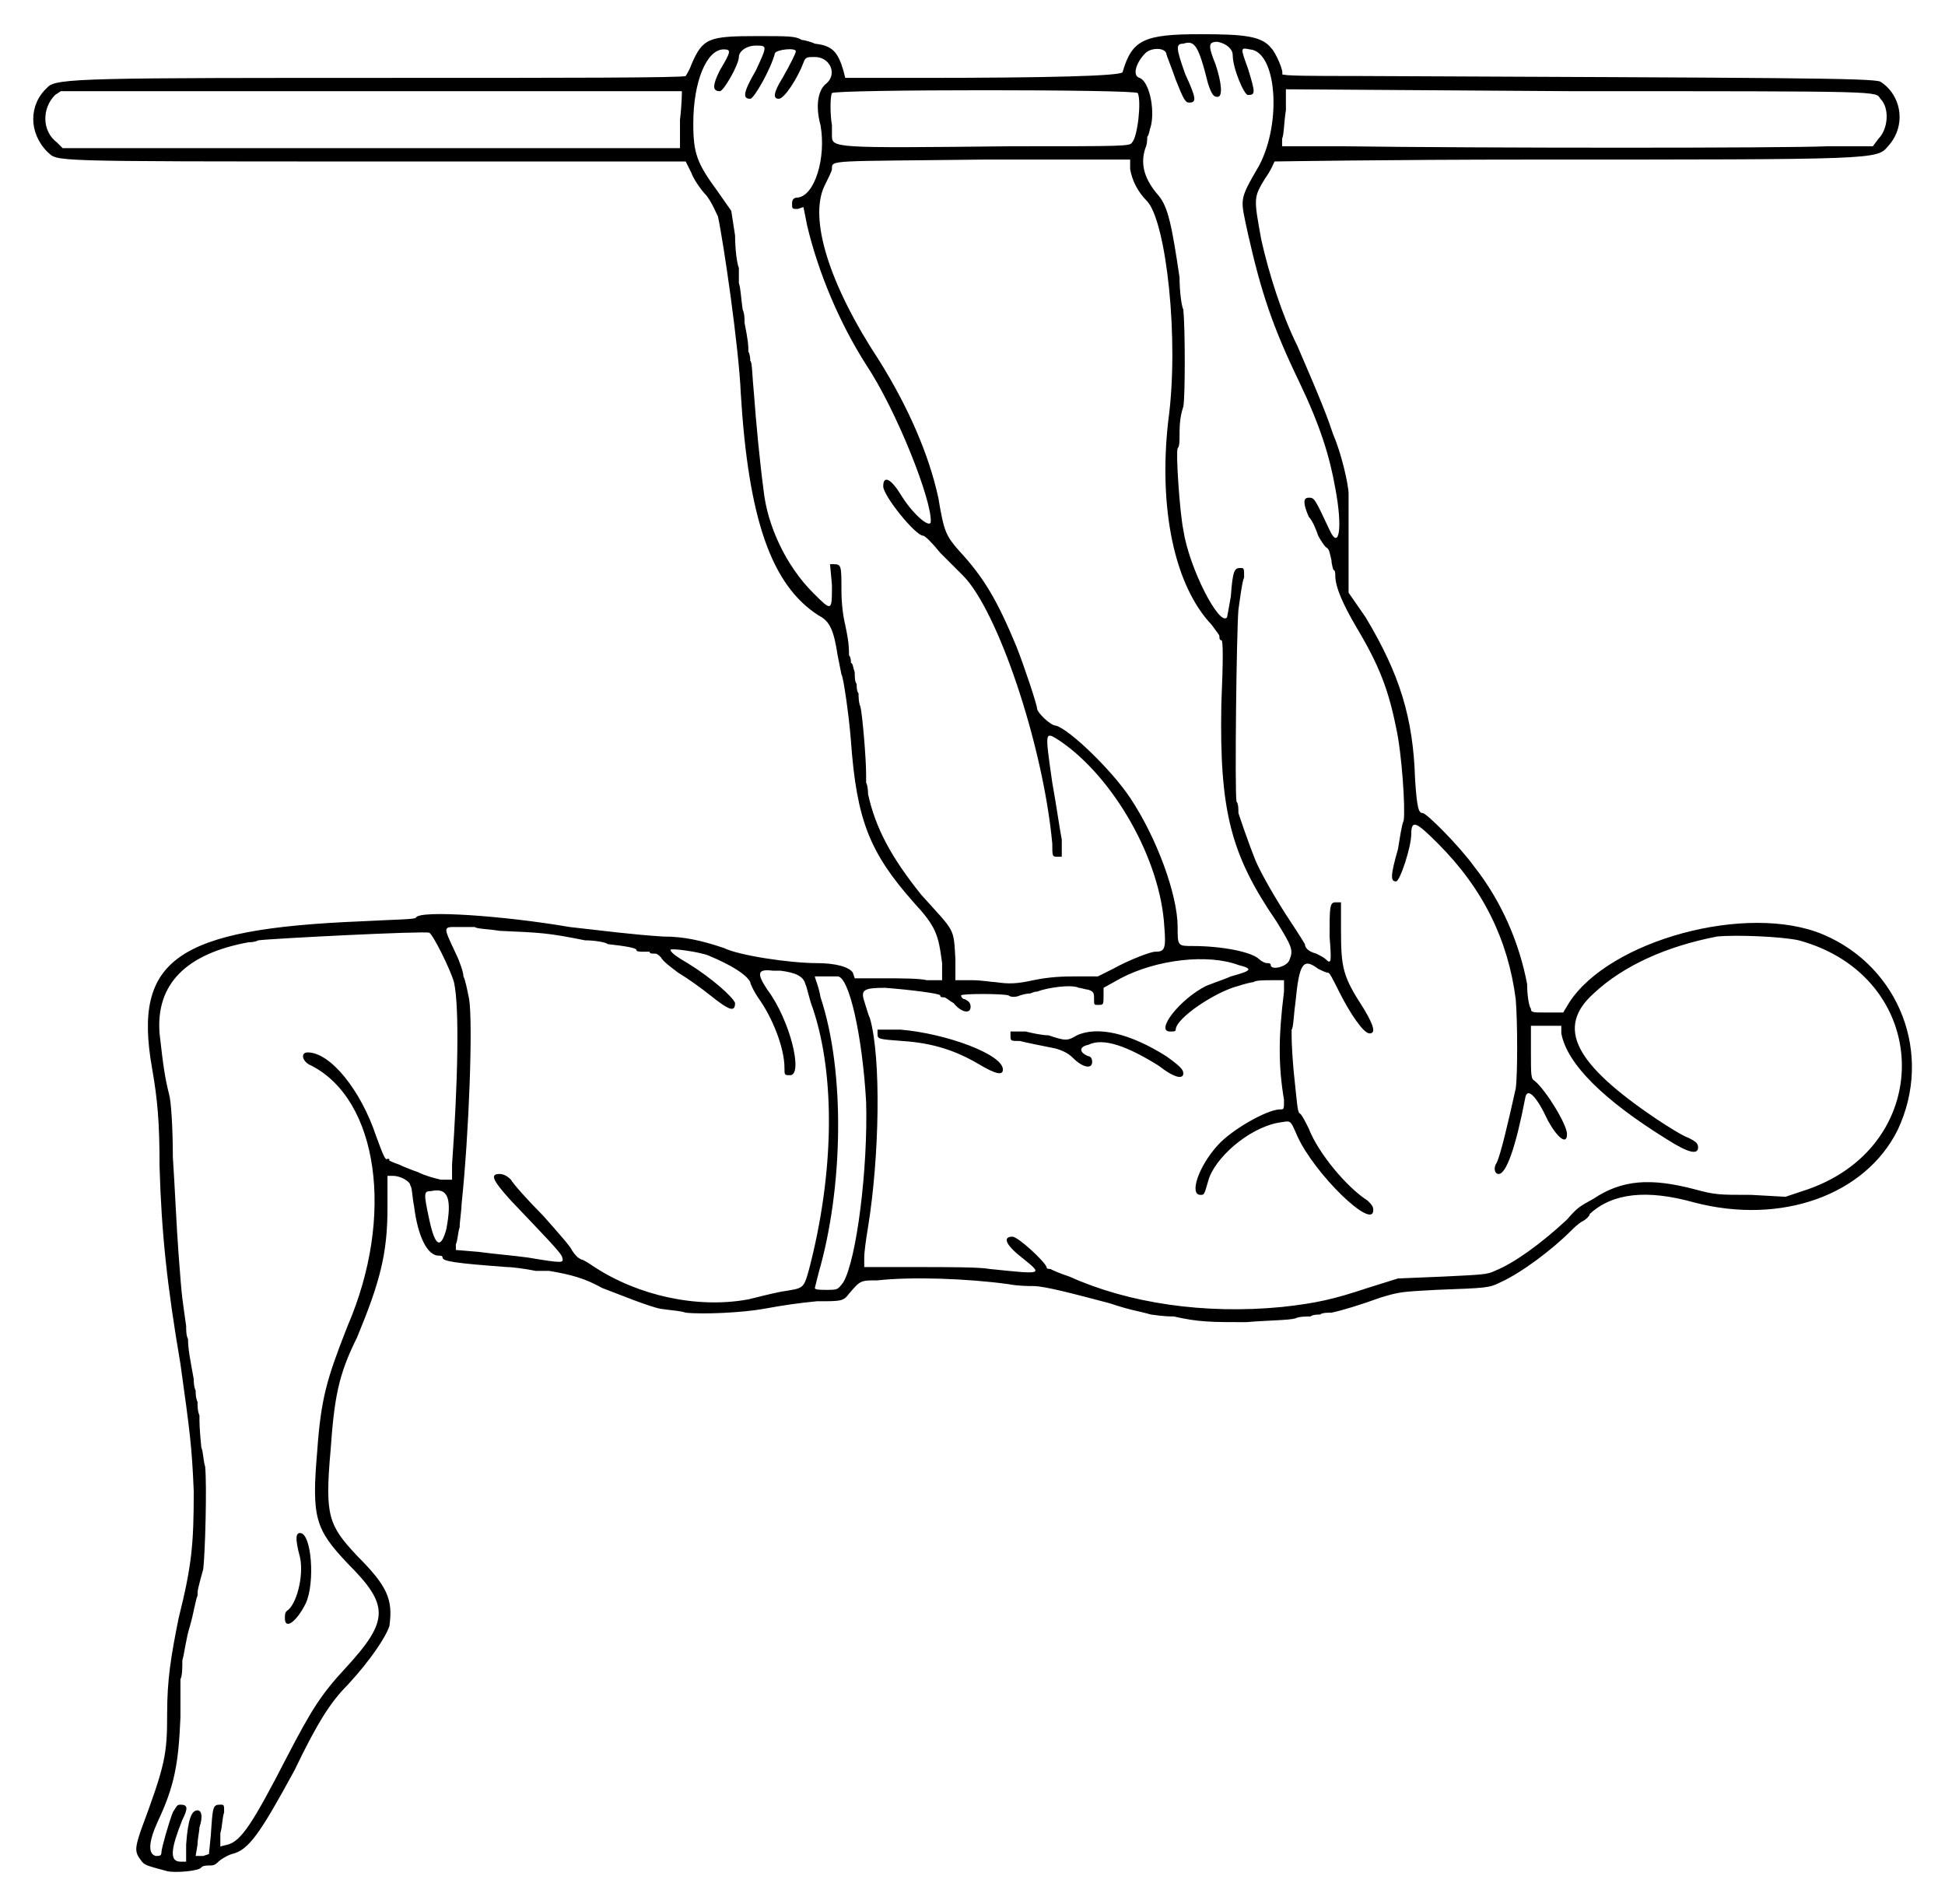
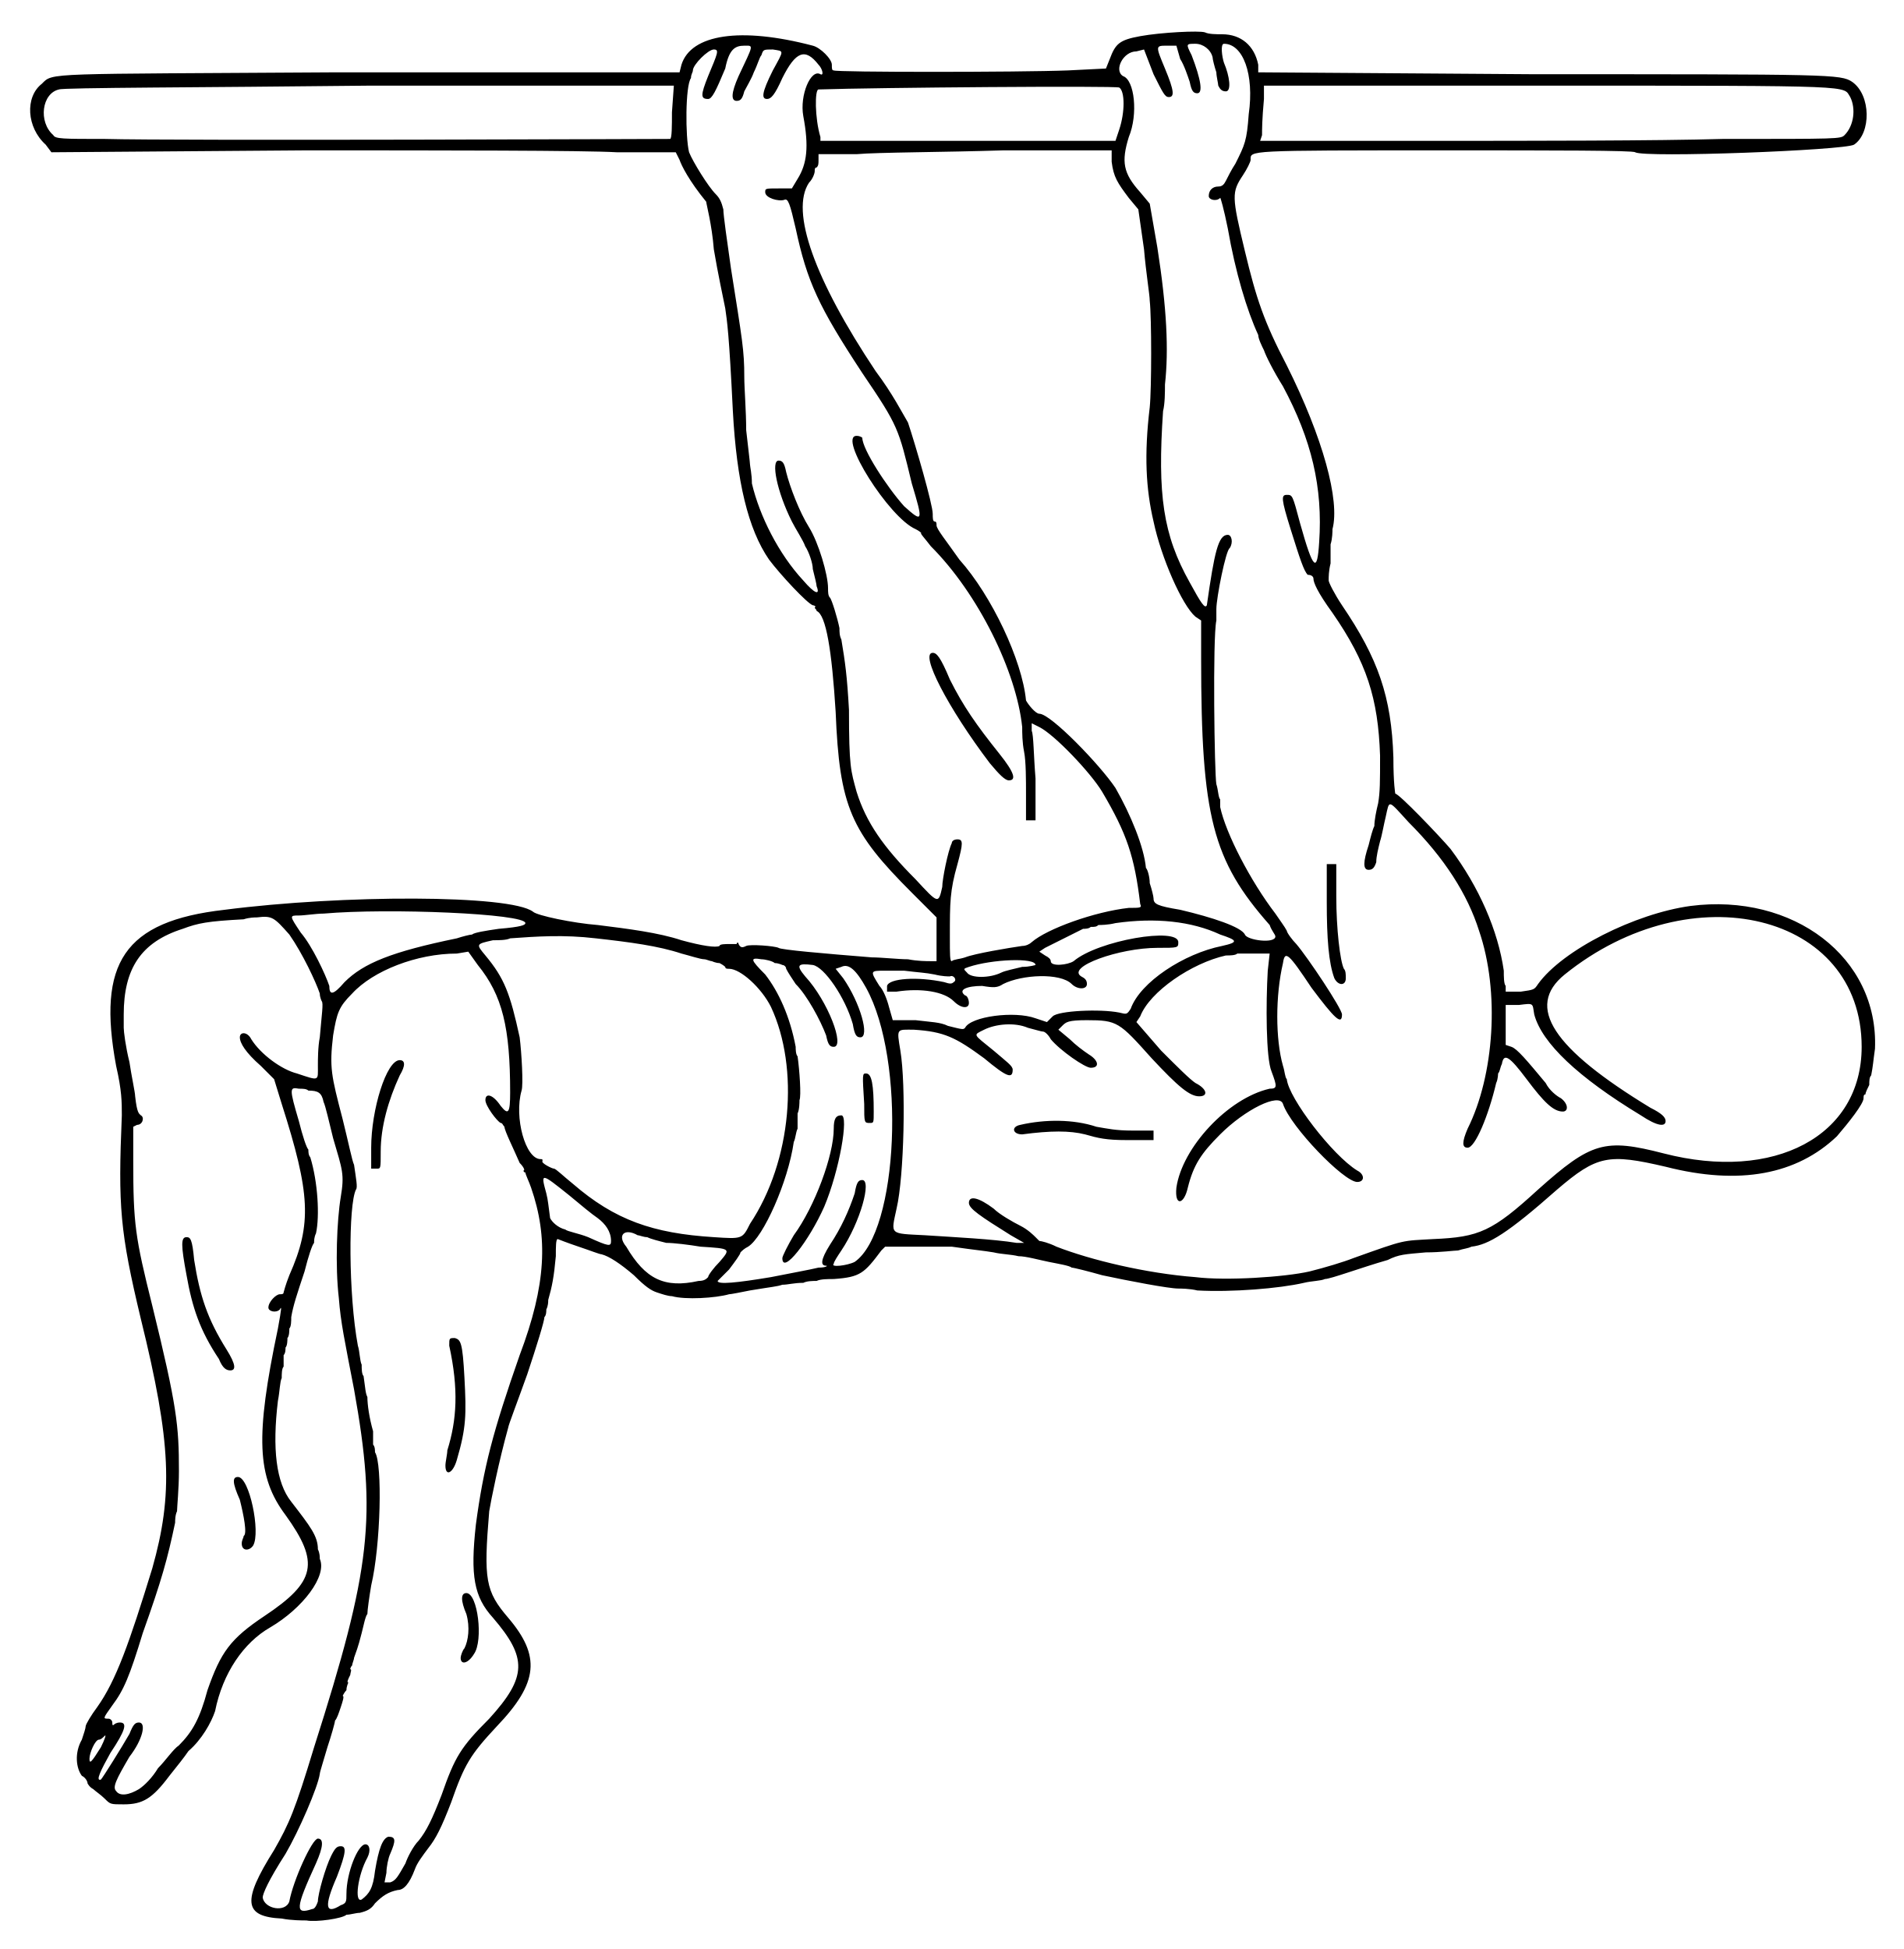
- <svg xmlns="http://www.w3.org/2000/svg" viewBox="0 0 1024 1002" width="1024" height="1002" role="img" aria-label="Advanced Tuck Front Lever">
-   <path fill="currentColor" fill-rule="evenodd" transform="translate(0 0)" d="M88 985C77 982 76 982 74 979C71 975 71 973 74 964C87 929 88 924 88 902C88 884 90 872 94 852C101 824 102 813 102 785C101 761 100 754 95 718C88 677 85 649 84 614C84 591 83 579 80 562C70 505 93 489 190 485C209 484 219 484 219 483C221 479 265 482 300 488C318 490 333 492 349 493C360 493 369 495 381 499C389 503 416 507 430 507C440 507 447 509 449 512L450 515 L466 515C474 515 484 515 488 516L496 516 L496 507C494 492 493 488 481 475C458 449 451 432 448 390C447 377 444 356 443 355C443 355 442 350 441 345C439 332 437 327 431 324C406 308 394 273 390 207C389 183 381 128 378 114C377 112 375 107 372 103C369 100 365 94 364 91L361 85 L198 85C21 85 31 85 25 80C15 70 15 55 25 46C29 41 47 41 212 41C293 41 360 41 361 40C361 40 363 37 364 34C370 20 373 19 399 19C415 19 419 19 422 21C423 21 427 22 429 23C438 24 441 27 444 37L445 41 L484 41C552 41 590 40 591 38C596 21 602 18 632 18C655 18 664 19 669 25C672 28 676 38 675 39C675 40 692 40 713 40C936 41 986 41 990 43C1001 50 1004 66 994 77C988 84 989 84 806 84C732 84 671 85 671 85C671 85 669 90 666 94C660 104 660 104 664 126C668 144 675 166 683 182C696 212 699 220 702 229C706 238 710 255 710 260C710 261 710 273 710 286L710 312 L719 325C737 355 744 378 745 410C746 426 747 428 749 428C751 428 768 445 776 456C791 475 800 497 804 518C804 524 805 530 806 531C806 533 807 533 814 533L823 533 L826 528C847 495 920 475 960 492C1000 509 1018 555 999 595C982 629 938 645 892 633C867 626 849 628 837 639C837 640 835 642 833 643C831 644 828 647 827 648C817 658 801 670 790 675C784 678 783 678 756 679C738 680 737 680 727 683C716 687 706 690 701 691C699 691 696 691 695 692C694 692 691 692 690 693C688 693 684 693 682 694C679 695 668 695 656 696C638 696 631 696 618 693C616 693 613 693 606 692C599 690 596 690 584 686C565 681 550 677 544 677C542 677 536 677 531 676C509 673 480 672 462 674C453 674 453 674 447 681C444 685 443 685 430 685C420 686 413 687 402 689C391 691 370 692 361 691C358 690 355 690 348 689C342 688 325 681 317 678C308 673 301 671 289 669C287 669 284 669 282 669C277 668 270 667 267 667C240 665 233 664 233 662C233 661 232 661 231 661C225 661 220 651 218 635C217 630 217 625 216 624C216 622 211 619 207 619L204 619 L204 636C204 660 200 675 188 704C178 724 176 736 174 764C171 798 173 803 188 819C204 835 207 842 205 856C203 862 195 874 183 887C174 896 167 907 155 932C137 965 131 974 122 976C119 977 116 979 115 980C114 981 113 982 111 982C109 982 107 982 106 983C105 985 92 986 88 985ZM98 971C99 957 101 953 104 953C106 953 107 956 105 962C105 964 104 968 104 971L103 977 L107 977L110 976 L111 966C112 951 112 950 116 950C118 950 118 950 118 954C117 957 117 962 116 965L116 972 L120 971C127 969 133 960 151 925C164 900 169 892 182 878C205 853 205 845 183 823C166 805 164 799 167 764C169 736 172 726 183 698C208 640 199 579 164 561C159 559 158 554 162 554C174 554 190 574 198 598C202 609 203 611 204 610C205 610 205 610 205 611C205 611 207 612 210 613C212 614 217 616 220 617C224 619 228 620 232 621L238 621 L238 613C241 571 242 530 239 517C237 510 228 492 226 491C223 490 144 494 136 495C134 496 132 496 131 496C98 502 82 518 84 544C86 562 87 568 89 576C90 579 91 593 91 609C92 624 93 647 94 660C96 687 96 683 98 698C98 700 98 703 99 705C99 710 100 715 102 726C102 727 102 730 103 732C103 733 103 736 104 738C104 740 104 743 105 745C105 749 105 752 106 762C107 764 107 769 108 772C109 782 108 818 107 826C104 837 104 837 104 840C103 842 102 849 100 856C98 862 97 871 96 874C96 878 96 882 95 884C95 885 95 894 95 904C94 928 92 940 83 959C78 970 78 976 82 977C84 977 85 977 85 975C85 973 89 959 91 954C93 951 93 950 95 950C99 950 99 952 96 958C90 973 89 980 95 980L98 980 L98 971ZM150 852C150 850 150 849 151 848C156 845 160 830 158 820C155 809 156 807 158 807C164 807 166 833 161 844C156 854 150 858 150 852ZM675 688C693 686 702 684 720 678L736 673 L760 672C780 671 783 671 787 669C797 665 811 655 825 642C831 635 832 635 839 631C854 621 869 620 892 626C903 629 905 629 922 629L940 630 L952 626C1020 602 1017 514 947 495C938 493 914 492 904 493C878 498 855 508 839 523C819 541 829 560 872 589C878 593 886 598 889 599C893 601 894 602 894 604C894 608 889 607 878 600C844 579 825 560 822 544L822 540 L814 540L806 540 L806 554C806 566 806 568 808 569C814 574 825 592 825 597C825 603 820 599 815 590C809 577 804 572 803 578C798 604 793 618 789 618C787 618 786 615 788 612C790 608 794 591 798 573C799 566 799 538 798 526C794 495 781 468 757 444C746 433 743 431 743 439C743 446 737 464 735 464C732 464 732 461 736 447C737 441 738 434 739 432C740 426 738 396 735 383C731 363 726 350 714 330C707 318 703 309 703 303C703 302 703 300 702 300C702 300 701 297 701 295C700 291 700 289 698 288C697 287 695 284 694 282C693 279 691 274 689 272C686 265 686 262 689 262C692 262 692 262 700 279C705 290 707 278 703 257C700 240 695 224 684 201C670 172 664 154 657 123C653 104 652 106 663 87C675 64 672 27 658 26C653 25 653 25 657 36C661 49 661 50 657 50C655 50 649 36 649 29C649 26 646 23 641 22C636 22 636 24 640 34C643 43 644 51 641 51C639 51 638 50 636 44C631 24 629 21 623 23C619 23 619 25 624 39C630 52 630 54 626 54C624 54 623 52 619 42C617 36 614 29 614 28C613 25 606 25 603 28C598 33 596 40 600 41C605 43 608 57 606 66C605 69 605 71 604 72C604 73 604 76 603 78C600 87 603 95 610 103C615 109 617 119 621 146C621 153 622 161 623 163C624 173 624 209 623 214C621 220 621 225 621 230C621 232 621 235 620 236C619 238 621 269 623 279C626 299 642 330 646 325C646 325 647 320 648 314C649 300 650 299 653 299C655 299 655 299 655 304C654 306 653 314 652 321C651 333 650 416 651 422C652 423 652 426 652 428C653 431 657 443 661 453C664 460 672 474 680 486C684 492 687 497 687 497C687 499 689 501 693 502C695 503 697 504 698 505C701 508 701 506 700 493C700 478 700 475 703 475L706 475 L706 489C706 510 707 514 718 531C724 541 724 544 721 544C718 544 711 534 705 522C701 514 700 512 699 512C698 512 696 511 694 510C686 504 684 507 682 528C681 535 681 541 680 542C680 547 680 551 681 563C683 582 683 584 684 586C685 586 687 590 689 594C694 607 709 625 720 632C722 634 723 635 723 637C723 648 692 618 683 598C679 589 680 590 673 591C657 594 639 610 636 622C634 629 634 629 632 629C626 629 631 614 641 603C648 595 667 584 674 584C676 584 676 584 676 579C673 561 673 546 676 522L676 516 L669 516C666 516 661 516 660 517C659 517 655 518 652 519C640 522 619 536 619 542C619 543 618 543 616 543C608 543 621 526 635 519C640 517 646 515 648 514C659 511 660 510 652 508C636 502 609 505 590 515L581 520 L581 524C581 529 581 529 578 529C576 529 576 529 576 526C576 523 576 522 573 521C572 521 569 520 568 520C564 518 551 520 546 522C544 522 543 523 542 523C542 523 540 523 537 524C535 525 532 525 531 524C528 523 506 523 506 524C506 525 507 526 508 526C510 527 511 528 511 530C511 534 506 533 502 528C500 527 498 525 497 525C496 525 495 525 495 524C495 523 479 521 466 520C455 520 453 521 455 527C456 530 457 534 458 536C464 557 463 609 457 646C456 652 455 659 455 662L455 667 L483 667C499 667 516 667 521 668C550 671 549 671 538 662C529 655 528 651 533 651C536 651 550 664 551 667C551 668 552 668 553 668C555 669 557 670 563 672C594 686 634 692 675 688ZM394 684C398 683 406 681 411 680C423 678 423 679 426 668C439 618 440 567 428 531C426 526 425 520 424 518C423 514 419 512 411 511C410 511 408 511 407 511C399 510 398 512 404 521C416 537 423 566 416 566C413 566 413 566 413 562C413 552 407 536 399 525C397 522 395 518 395 517C393 513 385 508 373 503C368 501 353 499 353 500C353 501 355 503 362 507C375 515 386 525 387 528C387 533 384 532 374 524C369 520 362 515 357 512C353 509 349 506 348 504C347 503 346 502 345 502C343 502 342 502 342 501C342 501 341 501 339 501C337 501 335 501 335 500C335 499 329 498 320 497C319 496 313 495 308 495C288 491 285 491 263 490C257 489 251 489 250 488C250 488 246 488 242 488C233 488 233 487 240 502C242 506 244 512 244 514C245 516 246 521 247 526C249 539 247 596 243 634C243 637 242 643 242 646C241 649 241 653 240 655L240 658 L252 659C259 660 271 661 278 662C296 665 297 665 296 662C296 660 287 651 269 632C259 621 258 618 263 618C265 618 267 619 269 621C270 623 278 632 286 640C294 649 301 657 301 658C303 661 304 662 306 663C307 663 310 665 313 667C336 682 367 689 394 684ZM444 675C451 663 457 615 456 580C454 545 447 514 441 514C438 514 430 514 429 514C429 515 431 519 432 525C445 564 444 625 431 670C430 674 429 678 429 678C429 679 432 679 435 679C441 679 441 679 444 675ZM235 647C238 631 236 625 227 627C223 627 223 628 226 642C229 656 232 658 235 647ZM610 561C594 551 581 546 573 550C568 551 568 554 573 556C574 556 575 557 575 559C575 563 570 562 565 557C562 554 559 553 556 552C546 550 541 549 537 548C532 548 532 548 532 545L532 543 L540 543C544 544 549 545 552 545C561 548 562 548 567 545C578 540 595 544 614 556C621 561 623 563 623 565C623 568 619 568 610 561ZM515 560C503 553 491 549 475 548C462 547 462 547 462 544L462 542 L474 542C498 544 528 555 528 563C528 566 525 566 515 560ZM544 516C549 515 555 514 565 514L578 514 L586 510C595 505 606 501 608 501C613 501 614 500 613 488C611 452 586 409 558 390C550 385 550 384 554 412C556 423 558 437 559 442L559 451 L557 451C554 451 554 451 554 444C549 391 525 321 507 303C505 301 500 296 495 291C491 286 487 282 486 282C482 282 465 261 465 256C465 250 469 252 474 260C480 270 489 278 490 275C491 264 472 216 456 192C442 170 431 144 425 119L423 109 L420 110C417 110 417 110 417 107C417 105 418 104 420 104C429 103 435 83 432 66C429 55 431 47 435 44C441 39 437 30 429 30C425 30 424 30 423 33C420 41 413 52 410 52C407 52 407 49 412 41C416 34 419 28 419 27C419 25 409 26 408 28C406 36 397 52 395 52C391 52 391 49 398 37C404 24 404 24 398 24C393 24 389 27 389 30C389 34 381 48 379 48C375 48 375 45 379 37C385 27 385 26 381 26C372 26 365 43 365 65C365 81 367 86 378 101L385 111 L387 124C387 131 388 139 389 141C389 143 389 147 389 149C390 152 390 156 391 163C392 165 392 168 392 170C394 180 394 182 394 185C395 187 395 189 395 190C396 190 396 198 397 208C398 222 400 243 402 258C404 277 414 298 428 312C438 322 438 322 438 308L437 297 L439 297C443 297 443 298 443 311C443 318 444 325 445 329C446 334 447 338 447 345C448 346 448 348 448 349C449 349 449 351 450 354C450 356 450 359 451 360C451 361 451 364 452 365C452 366 452 370 453 372C454 376 456 399 456 408C456 409 456 411 456 412C457 414 457 417 457 418C461 436 469 451 485 471C503 491 502 488 503 505L503 516 L512 516C517 516 522 517 524 517C531 518 535 518 544 516ZM679 505C681 500 680 498 672 485C648 450 642 427 643 371C644 347 644 337 643 337C642 337 642 336 642 335C642 334 640 332 638 329C618 308 610 267 615 222C621 179 614 117 604 106C599 101 596 95 595 89L595 84 L518 84C436 85 438 84 438 89C438 90 436 94 434 98C426 115 436 149 463 190C478 214 489 239 494 262C497 280 498 282 505 290C518 304 525 316 535 340C539 350 546 371 546 373C546 375 553 382 556 382C563 384 585 405 595 420C609 441 620 471 620 488C620 498 620 498 628 498C643 498 659 501 663 505C664 506 666 507 667 507C668 507 669 507 669 508C669 511 678 509 679 505ZM358 63C359 55 359 48 359 48C359 48 285 48 195 48L32 48 L29 50C22 57 22 69 30 75L33 78 L195 78L358 78 L358 63ZM596 75C599 72 601 53 599 49C598 47 440 47 438 49C437 51 437 60 438 66C438 68 438 70 438 71C438 78 437 78 532 77C592 77 595 77 596 75ZM962 77L986 77 L989 73C994 68 995 57 990 52C987 48 995 48 827 48L677 47 L677 58C676 64 676 71 675 73L675 77 L707 77C781 78 940 78 962 77Z" />
+ <svg xmlns="http://www.w3.org/2000/svg" viewBox="0 0 1000 1024" width="1000" height="1024" role="img" aria-label="Advanced Tuck Front Lever">
+   <path fill="currentColor" fill-rule="evenodd" transform="translate(0 0)" d="M161 1009C159 1009 153 1009 148 1008C128 1007 127 999 144 972C152 958 155 951 165 918C195 824 198 797 186 730C181 704 179 695 178 682C176 665 177 641 179 629C181 617 180 615 175 598C173 590 171 581 170 579C169 574 167 573 162 573C161 572 159 572 157 572C152 571 152 572 157 589C159 597 161 603 162 604C162 605 162 607 163 608C167 621 168 639 166 648C165 650 165 652 165 653C164 654 162 660 160 668C156 680 154 686 153 692C153 694 153 697 152 698C152 699 152 702 151 703C151 704 151 707 150 708C150 709 150 711 149 712C149 714 149 716 149 718C148 719 148 722 148 724C147 726 147 731 146 736C143 761 145 779 153 789C163 802 167 807 167 814C168 816 168 818 168 819C172 828 159 845 142 855C128 863 117 879 113 899C111 905 106 914 99 920C97 923 93 928 89 933C80 945 75 948 65 948C58 948 58 948 55 945C53 943 50 941 49 940C47 939 46 937 46 937C46 936 45 934 43 933C40 929 39 921 43 914C44 911 45 908 45 907C45 906 48 901 51 897C61 883 68 863 80 824C91 785 90 758 74 693C63 647 62 634 64 586C64 579 64 573 61 560C51 506 65 484 118 478C180 470 268 470 280 479C282 481 301 485 314 486C330 488 346 490 358 494C369 497 376 498 378 497C378 496 381 496 383 496C385 496 387 496 387 496C387 495 388 495 388 496C389 498 390 498 392 497C394 496 407 497 409 498C410 499 433 501 458 503C463 503 472 504 477 504C482 505 487 505 489 505L492 505 L492 494L492 482 L479 469C447 437 441 424 439 374C437 342 434 323 429 321C429 320 428 320 428 319C429 319 428 318 427 318C424 317 410 302 404 294C393 278 387 253 385 216C383 175 382 169 381 162C380 157 377 143 375 131C374 118 371 107 371 106C362 95 358 87 357 84L355 80 L324 80C307 79 233 79 160 79L27 80 L24 76C14 67 13 51 22 44C28 38 23 39 177 38C255 38 328 38 338 38L357 38 L358 34C363 18 389 14 427 24C431 25 437 31 437 34C437 36 437 37 438 37C439 38 535 38 561 37L581 36 L583 31C586 23 588 21 599 19C610 17 630 16 633 17C635 18 639 18 642 18C652 18 659 24 661 34L661 38 L806 39C962 39 967 39 973 43C983 50 983 70 974 76C969 79 864 83 859 80C858 79 817 79 759 79C654 79 657 79 657 84C657 85 655 89 653 92C647 101 647 103 654 132C660 157 664 169 676 192C695 230 704 263 700 278C700 279 700 283 699 286C699 288 699 293 699 296C698 300 698 303 698 305C698 306 701 312 705 318C724 346 731 366 732 398C732 412 733 417 733 417C735 417 756 439 762 446C777 466 787 489 790 510C790 513 790 517 791 518L791 521 L799 521C806 520 806 520 808 517C821 499 859 480 888 476C942 469 987 503 985 551C984 558 984 560 983 565C982 566 982 568 982 570C981 572 980 574 980 575C979 575 979 576 979 577C979 580 971 590 965 597C944 617 914 623 875 613C845 606 839 607 818 625C792 648 782 654 773 655C771 656 769 656 766 657C764 657 757 658 749 658C738 659 735 659 729 662C715 666 699 672 696 672C694 673 689 673 685 674C672 677 647 679 629 678C625 677 620 677 619 677C614 677 593 673 579 670C572 668 564 666 563 666C562 665 556 664 551 663C546 662 539 660 535 660C531 659 526 659 522 658C516 657 514 657 500 655C496 655 487 655 479 655L465 655 L463 657C454 669 452 671 438 672C435 672 431 672 429 673C427 673 424 673 422 674C417 674 414 675 411 675C408 676 406 676 394 678C389 679 384 680 383 680C376 682 360 683 353 681C351 681 348 680 345 679C342 678 339 676 333 670C326 664 320 660 316 659C315 659 310 657 304 655C298 653 293 651 293 651C292 651 292 655 292 660C291 671 290 676 288 683C288 684 288 686 287 688C287 689 287 691 286 692C286 694 282 707 277 722C272 736 267 749 267 750C262 768 258 788 257 794C254 830 255 836 267 850C284 870 283 884 261 907C247 922 244 927 237 947C232 960 229 966 225 971C222 975 219 979 218 982C215 990 212 993 209 993C204 994 201 996 197 1000C195 1003 193 1004 189 1005C187 1005 184 1006 182 1006C180 1008 166 1010 161 1009ZM164 1003C165 1003 166 1002 167 999C167 995 171 981 174 975C176 971 177 970 179 970C182 970 182 973 177 986C170 1002 171 1006 179 1001C182 1000 182 999 182 995C182 984 188 969 192 969C194 969 195 972 193 976C188 985 186 1000 190 998C194 995 196 992 197 983C199 971 201 966 204 965C208 965 208 967 205 974C204 976 203 981 203 984L202 989 L205 989C208 988 209 986 213 979C214 976 217 970 220 967C224 962 227 956 232 943C239 923 242 918 257 903C277 881 277 871 259 850C249 839 247 828 250 801C254 771 259 752 273 712C287 675 288 650 279 624C278 621 276 617 276 616C275 616 275 615 275 615C276 615 275 613 273 611C270 604 265 594 265 592C264 591 264 590 263 590C261 589 255 581 255 578C255 574 259 575 263 581C267 586 268 585 268 574C268 540 264 523 251 507L246 500 L240 501C219 501 196 510 185 522C178 529 177 532 175 544C173 561 174 565 180 588C183 600 185 610 186 612C187 619 188 624 187 625C183 633 183 680 188 707C189 710 189 715 190 717C190 719 190 722 191 723C192 730 192 732 193 734C193 738 194 745 196 752C196 754 196 757 196 759C197 760 197 762 197 763C201 769 200 812 195 833C194 839 193 846 193 848C192 849 191 854 190 858C188 866 187 868 186 871C186 872 185 874 185 875C184 876 184 877 184 877C185 877 184 879 184 880C183 882 182 884 183 884C183 884 182 886 182 888C181 889 180 891 180 891C181 891 180 894 179 897C178 900 177 903 176 904C176 905 174 912 172 918C170 925 168 931 168 932C167 939 157 962 150 974C141 988 138 995 138 997C139 1003 150 1005 152 999C154 988 164 966 167 966C170 966 170 970 166 979C155 1003 155 1006 164 1003ZM73 940C76 938 80 934 83 929C87 925 91 919 94 917C101 910 105 903 109 888C116 868 121 861 139 849C166 831 168 821 150 796C135 776 134 755 146 698C148 687 148 686 147 688C145 690 141 689 141 687C141 684 145 680 147 680C148 680 149 680 149 679C149 679 150 675 152 670C164 643 163 627 148 580L144 567 L137 560C129 553 126 548 126 545C126 542 130 542 132 546C137 554 148 562 156 564C168 568 167 568 167 560C167 557 167 550 168 545C169 533 170 527 169 526C169 526 168 524 168 522C166 516 159 501 152 491C144 482 143 481 135 482C134 482 131 482 128 483C109 484 104 485 96 488C74 495 65 509 65 533C65 535 65 538 65 540C65 542 66 550 68 558C69 565 71 574 71 576C72 585 73 585 74 586C76 587 75 591 72 591L70 592 L70 610C70 643 71 650 80 686C93 739 94 749 94 773C94 782 93 792 93 794C92 796 92 799 92 800C88 819 85 830 75 858C68 881 65 888 59 896C54 903 54 903 57 903C58 903 59 904 59 905C59 906 59 907 60 906C60 906 61 905 63 905C67 905 66 909 58 921C53 930 50 936 53 935C54 934 64 918 68 911C70 906 71 905 73 905C77 905 75 914 68 923C61 935 59 939 61 941C63 944 68 943 73 940ZM53 918C55 914 56 911 55 912C54 913 53 914 52 914C50 914 47 921 47 924C47 927 48 926 53 918ZM242 871C242 870 243 867 244 866C246 862 247 855 245 848C242 841 242 837 245 837C251 837 254 862 249 869C246 874 242 875 242 871ZM127 811C127 809 128 808 128 807C130 806 128 796 126 788C122 779 122 776 125 776C131 776 137 805 133 812C131 815 127 815 127 811ZM234 770C234 768 235 764 235 762C240 746 241 730 236 707C236 703 236 703 239 703C242 704 243 705 244 724C245 743 245 750 240 767C238 774 234 776 234 770ZM115 714C105 699 101 687 98 670C95 654 95 650 98 650C100 650 101 651 102 662C105 681 109 693 119 709C124 717 124 720 121 720C119 720 117 719 115 714ZM367 673C370 673 371 672 372 671C372 670 375 666 378 663C384 656 384 656 368 655C362 654 354 653 350 653C346 652 342 651 340 650C338 650 336 649 335 649C328 645 324 649 329 655C339 672 349 677 367 673ZM405 671C415 669 426 667 430 666C434 666 435 665 434 665C431 665 431 662 436 654C442 645 446 636 449 627C450 621 451 620 453 620C458 620 452 642 442 657C440 660 438 663 438 664C436 666 445 665 449 663C472 647 476 557 455 519C450 510 446 506 442 508L439 509 L443 514C452 527 457 545 452 545C450 545 449 544 448 538C444 524 433 508 427 507C419 506 418 507 423 513C435 526 444 550 438 550C436 550 435 549 434 544C431 536 424 523 418 517C416 514 414 511 413 509C413 508 412 507 411 507C411 507 409 506 407 506C406 505 402 504 400 504C394 503 394 504 402 512C409 521 415 534 418 550C418 551 418 554 419 555C420 562 421 576 420 578C420 579 420 583 419 585C419 587 419 591 419 593C418 595 418 598 417 600C414 621 401 650 393 655C391 656 390 657 389 658C389 659 386 663 383 667C380 670 377 673 377 673C377 675 387 674 405 671ZM688 668C696 666 706 663 711 661C739 651 736 652 753 651C777 650 784 647 808 625C836 600 843 598 874 606C932 621 978 597 978 550C978 480 889 458 822 512C801 529 816 551 867 582C873 585 875 587 875 589C875 592 871 592 862 586C829 566 810 548 806 533C805 527 806 527 798 528L791 528 L791 539L791 549 L794 550C797 551 802 557 812 569C814 573 818 576 820 577C824 580 824 584 821 584C816 584 811 579 802 567C793 555 790 553 789 559C788 561 788 563 787 564C787 564 787 567 786 569C782 586 775 603 771 603C768 603 768 600 771 593C785 565 788 521 777 489C771 470 759 451 740 432C729 420 730 420 728 429C727 433 726 439 725 442C724 446 723 450 723 453C722 456 721 457 719 457C716 457 716 453 719 444C720 440 721 436 722 434C722 431 723 426 724 422C725 416 725 411 725 397C724 367 718 348 700 322C692 311 690 306 690 304C690 303 689 302 687 302C685 300 683 294 678 278C673 262 673 260 676 260C679 260 679 260 683 275C690 300 692 301 693 285C695 256 689 231 674 203C669 195 665 187 664 184C663 182 661 178 661 176C655 163 649 143 645 120C643 110 641 103 641 104C639 106 635 105 635 103C635 100 637 98 640 98C642 98 643 97 644 95C645 93 647 89 649 86C654 76 655 74 656 60C659 39 653 23 643 23C641 23 642 30 643 33C646 40 647 48 644 48C642 48 641 47 640 45C640 44 639 40 639 38C638 35 637 31 637 30C636 26 632 23 628 23C623 23 623 23 626 29C631 42 632 49 629 49C627 49 626 48 625 43C624 40 622 34 620 31L618 24 L613 24C607 24 607 24 612 36C617 48 617 51 614 51C612 51 611 49 606 39L601 26 L597 27C590 27 585 37 590 40C596 42 598 60 593 72C589 85 590 91 599 101L604 107 L608 130C613 162 614 184 612 202C612 206 612 212 611 216C608 260 611 281 625 306C631 317 633 320 634 318C638 290 640 281 645 281C647 281 648 285 646 288C644 289 639 314 639 320C639 321 639 323 639 326C637 335 638 407 639 412C640 415 640 419 641 420C641 421 641 423 641 424C644 438 657 463 670 480C672 483 675 487 676 489C676 490 679 494 681 496C687 503 705 530 705 533C705 539 701 535 689 519C677 501 675 499 674 506C670 523 670 546 674 560C675 563 675 566 676 567C677 577 700 607 713 615C717 617 717 621 713 621C706 621 678 592 674 580C672 574 654 583 641 596C631 606 627 612 624 624C622 633 617 634 618 624C621 603 645 577 667 572C671 572 671 571 668 563C665 556 665 527 666 510L667 501 L662 501C656 501 653 501 650 501C649 502 646 502 644 502C626 506 604 521 599 534L597 537 L610 552C619 561 625 567 628 569C634 572 635 576 630 576C625 576 619 571 605 556C588 537 587 536 571 536C561 536 560 537 558 539L556 541 L562 546C565 549 569 552 572 554C577 557 578 561 573 561C570 561 557 552 552 546C551 544 549 542 548 542C547 542 544 541 540 540C533 537 523 538 517 541C511 544 511 543 522 552C529 558 532 560 532 562C532 567 529 566 517 556C502 545 496 542 480 541C471 541 471 540 473 552C476 570 475 618 471 635C468 649 467 648 486 649C501 650 522 651 534 653L538 653 L531 649C515 639 509 635 509 632C509 628 514 629 522 635C525 638 532 642 536 644C540 646 543 649 544 650C545 651 546 652 546 652C547 652 551 653 555 655C573 662 602 669 628 671C644 673 675 671 688 668ZM411 661C411 660 414 654 417 649C428 634 438 607 438 593C438 588 439 586 442 586C446 586 441 615 433 634C425 652 411 670 411 661ZM321 652C321 647 318 643 314 640C311 638 305 633 299 628C284 616 284 616 287 627C288 631 288 633 289 640C290 642 293 645 297 646C298 647 304 648 309 650C320 655 321 655 321 652ZM394 643C416 610 420 561 405 529C400 519 389 509 383 509C382 509 381 509 381 508C381 508 380 507 378 506C376 506 374 505 374 505C373 505 371 504 370 504C368 504 362 502 358 501C346 497 331 495 313 493C296 491 282 492 268 493C266 494 262 494 259 494C250 496 250 496 255 502C265 514 268 522 273 545C274 553 275 570 274 573C270 587 276 609 284 609C285 609 285 609 285 610C284 611 290 614 291 614C292 614 296 618 301 622C323 641 343 648 375 650C390 651 390 651 394 643ZM195 603C195 583 203 557 210 557C213 557 213 560 210 565C204 578 200 592 200 605C200 614 200 614 198 614L195 614 L195 603ZM570 596C562 594 552 594 537 596C532 596 531 592 536 591C549 588 564 588 576 592C582 593 586 594 595 594L606 594 L606 596L606 599 L592 599C581 599 577 598 570 596ZM454 580C453 564 453 564 455 564C458 564 459 570 459 584C459 590 459 590 457 590C454 590 454 590 454 580ZM507 540C510 534 533 531 544 535L550 537 L553 534C556 531 578 530 588 532C592 533 592 533 594 530C599 516 622 501 642 497C651 495 650 494 641 491C626 484 607 482 586 485C582 486 578 486 577 486C576 487 575 487 573 487C572 488 570 488 569 488C567 489 555 495 549 498L546 500 L549 502C551 503 552 504 552 505C552 508 561 507 564 505C577 494 619 487 619 495C619 498 619 498 608 498C588 498 560 508 568 513C570 514 571 515 571 517C571 520 566 520 563 517C557 511 537 512 527 517C524 519 522 519 516 518C508 518 503 520 507 523C508 523 509 525 509 527C509 530 505 530 501 526C496 521 484 519 471 521L466 521 L466 518C467 514 482 513 496 516C499 517 500 517 501 516C503 515 501 512 499 513C498 513 495 513 491 512C486 511 483 511 475 510C474 510 469 510 465 510C457 510 457 510 462 518C464 520 466 525 467 529L469 536 L481 536C489 537 494 537 498 539C506 541 506 541 507 540ZM181 516C191 506 206 500 240 493C243 492 247 491 248 491C249 490 255 489 262 488C274 487 276 486 276 485C276 480 204 477 170 480C166 480 160 481 157 481C152 481 152 481 158 490C164 497 171 512 173 518C173 523 175 523 181 516ZM701 514C698 506 697 493 697 474L697 454 L700 454L702 454 L702 471C702 488 704 505 706 509C707 510 707 512 707 514C707 518 703 518 701 514ZM526 511C528 510 533 509 537 508C541 508 544 507 544 507C544 503 521 504 509 508C506 509 506 509 508 511C510 514 520 514 526 511ZM507 503C512 501 530 498 537 497C539 497 541 496 542 495C550 488 575 479 593 477C599 477 600 477 599 475C596 450 592 438 579 416C573 406 554 386 546 382L542 380 L542 384C543 386 543 397 544 409L544 431 L542 431L539 431 L539 417C539 410 539 400 538 395C537 390 537 385 537 382C534 353 514 312 489 287C486 283 483 280 484 280C484 280 483 279 481 278C467 272 440 229 450 229C452 229 453 230 453 230C453 236 466 256 475 266C485 275 485 274 479 254C472 225 472 224 453 196C430 161 424 148 418 120C415 107 414 104 412 105C409 106 402 104 402 101C402 99 402 99 409 99L416 99 L419 94C424 86 425 77 422 61C420 50 426 36 431 39C433 40 432 36 430 34C423 25 418 27 411 41C407 50 405 52 403 52C400 52 400 49 406 37C412 26 412 27 406 26C401 26 401 26 400 29C399 30 398 34 396 38C395 41 392 46 391 48C390 52 389 53 387 53C384 53 384 49 388 40C396 23 396 24 391 24C386 24 383 26 381 36C376 48 374 52 372 52C368 52 368 50 372 40C377 28 378 26 375 26C372 26 364 34 364 37C364 38 363 39 363 41C360 45 360 72 362 80C364 85 372 98 376 102C378 104 379 106 380 110C380 113 382 127 384 141C390 179 391 184 391 198C391 204 392 216 392 226C393 235 394 243 394 244C394 245 395 249 395 254C399 271 409 291 422 305C428 312 431 313 429 308C429 307 428 303 427 299C427 296 425 290 423 287C422 284 418 278 416 274C408 258 405 242 409 242C411 242 412 243 413 248C415 256 420 269 425 277C430 285 435 302 435 309C435 311 435 313 436 314C437 315 440 325 441 330C441 332 441 334 442 336C444 348 445 355 446 373C446 403 447 405 450 416C455 432 464 445 481 462C493 475 493 475 495 466C495 462 498 447 500 443C500 442 501 441 503 441C506 441 506 443 503 454C499 468 499 474 499 492C499 502 499 505 500 505C501 504 504 504 507 503ZM670 492C670 491 668 489 667 486C637 452 631 429 631 346L631 326 L628 324C621 318 610 293 606 274C602 257 601 239 604 214C605 204 605 167 604 158C604 155 602 143 601 131L598 110 L593 104C587 96 585 93 584 85L584 79 L527 79C496 80 461 80 450 81L430 81 L430 84C430 86 430 87 429 88C428 88 428 89 428 90C428 91 427 94 425 96C415 111 428 147 460 195C469 207 474 217 477 222C481 234 490 265 490 270C490 272 490 274 491 274C492 274 492 275 492 276C492 278 497 284 504 294C521 313 537 347 539 368C540 370 544 375 546 375C552 375 578 402 586 414C594 428 601 445 602 456C603 457 604 461 604 464C605 467 606 471 606 472C606 475 608 476 620 478C637 482 652 487 654 491C655 494 670 496 670 492ZM520 401C498 372 483 343 490 343C492 343 494 345 499 357C506 371 513 381 525 396C533 406 534 410 530 410C528 410 525 407 520 401ZM352 73C353 73 353 66 353 59L354 45 L194 45C106 46 33 46 31 47C22 49 20 64 28 71C29 73 33 73 55 73C91 74 352 73 352 73ZM588 68C591 59 591 48 588 46C586 45 460 46 430 47C428 47 428 62 431 72L431 74 L508 74L586 74 L588 68ZM905 73C966 73 967 73 969 71C974 66 975 57 972 51C968 45 978 45 814 45L664 45 L664 52C663 63 663 68 663 71L662 74 L753 74C803 74 871 74 905 73Z" />
</svg>
